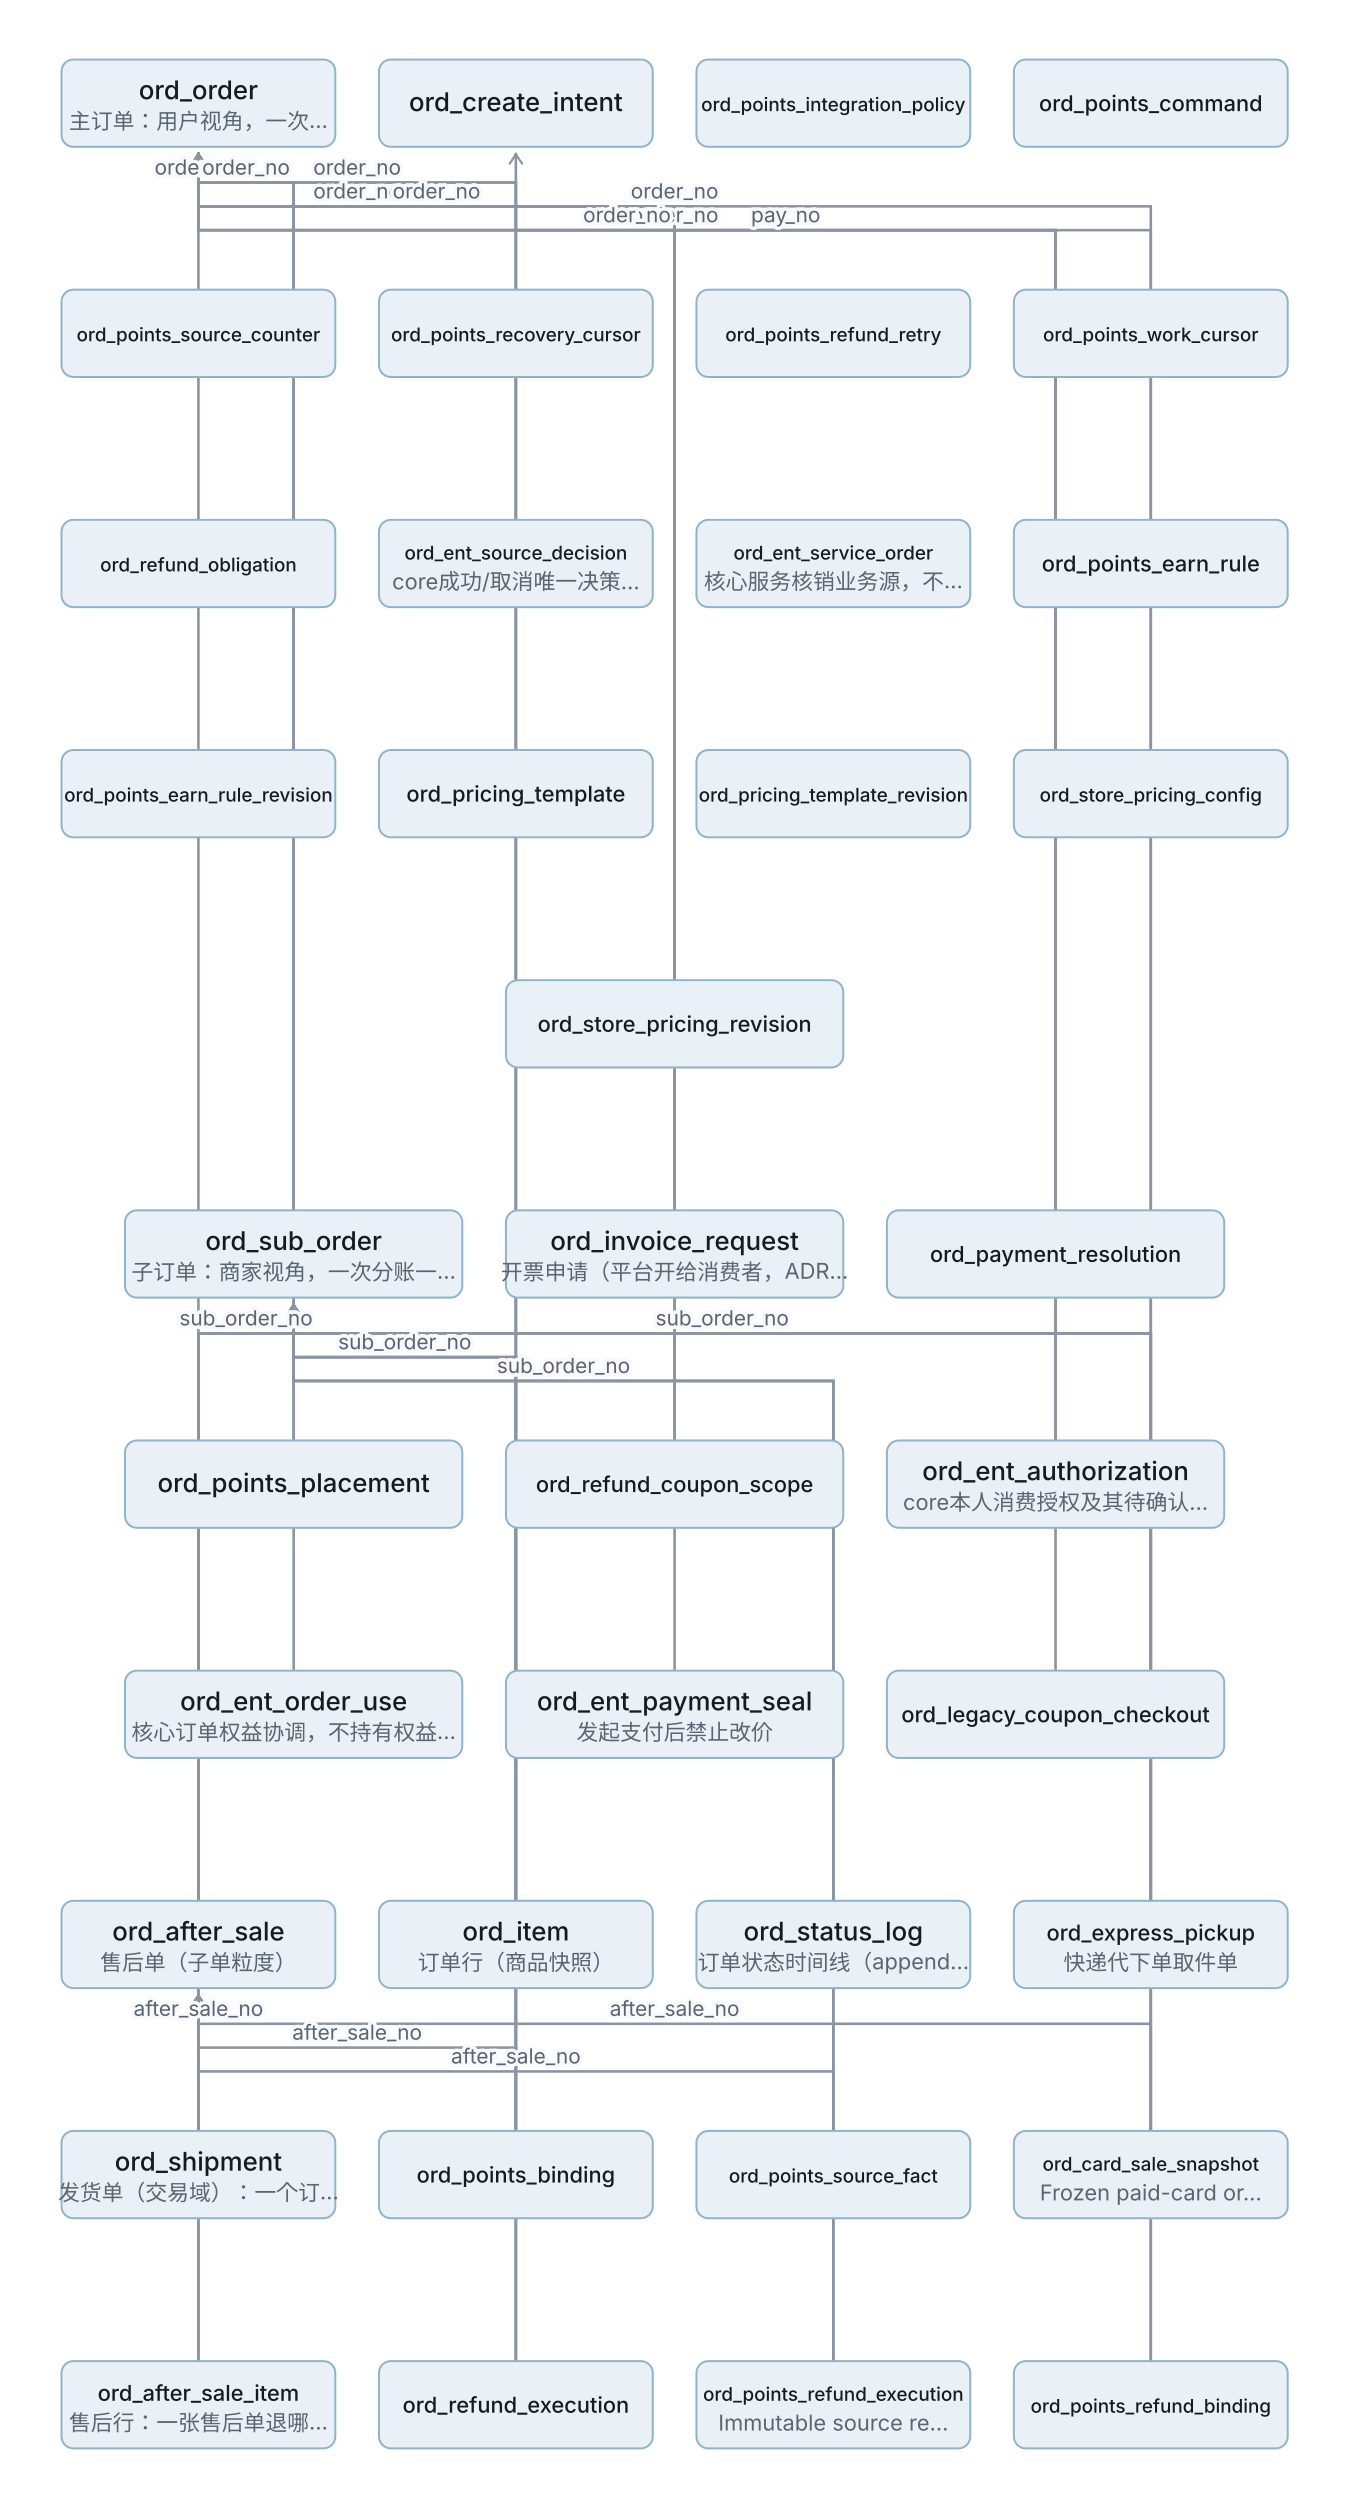
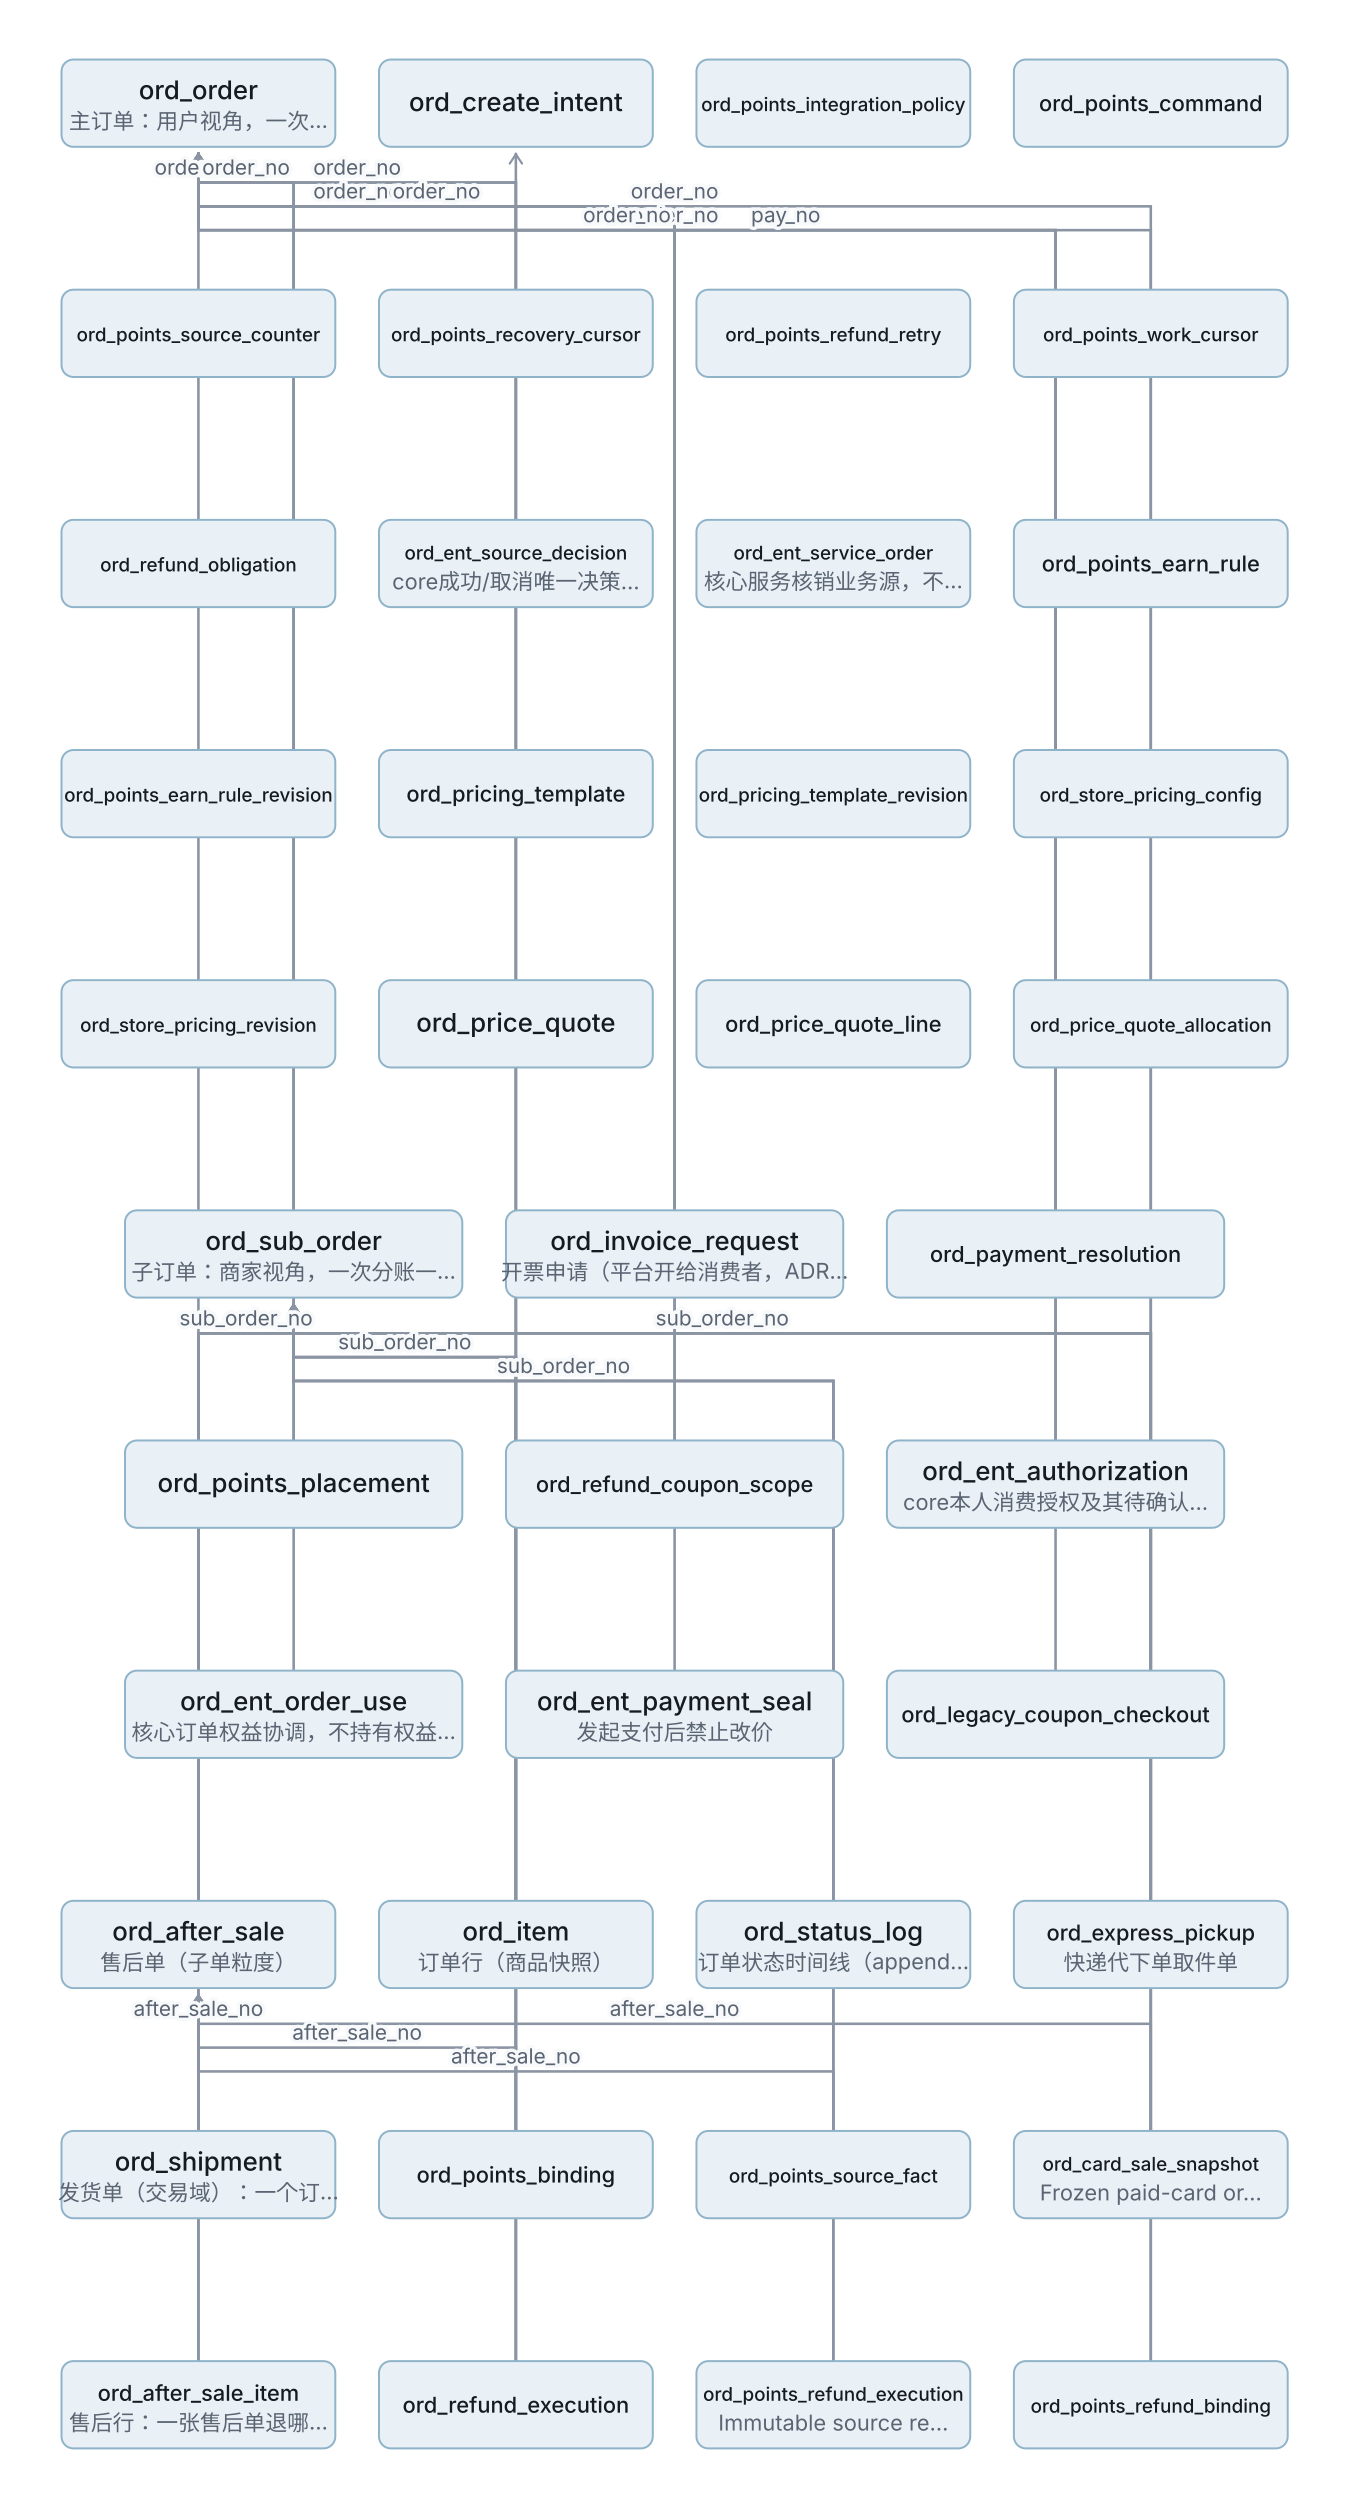
<svg xmlns="http://www.w3.org/2000/svg" width="680" height="1260" viewBox="0 0 680 1260" role="img" font-family="system-ui,-apple-system,'PingFang SC',sans-serif">
  <defs>
    <marker id="a" viewBox="0 0 10 10" refX="9" refY="5" markerWidth="6" markerHeight="6" orient="auto-start-reverse">
      <path d="M2 1L8 5L2 9" fill="none" stroke="#8A94A2" stroke-width="1.4" stroke-linecap="round" />
    </marker>
    <style>.n{font-weight:500;fill:#161A21}.s{font-size:11px;fill:#5A6472}
.l{font-size:10.5px;fill:#5A6472;paint-order:stroke;stroke:#F7F9FB;stroke-width:3.5;stroke-linejoin:round}.b{font-size:11px;fill:#5A6472;letter-spacing:.1em}
.ar{stroke:#8A94A2;stroke-width:1.3;fill:none}</style>
  </defs>
  <path class="ar" d="M100 958 L100 672 L148 672 L148 657" marker-end="url(#a)" />
  <path class="ar" d="M100 958 L100 92 L100 92 L100 77" marker-end="url(#a)" />
  <path class="ar" d="M260 958 L260 684 L148 684 L148 657" marker-end="url(#a)" />
  <path class="ar" d="M260 958 L260 104 L100 104 L100 77" marker-end="url(#a)" />
  <path class="ar" d="M420 958 L420 696 L148 696 L148 657" marker-end="url(#a)" />
  <path class="ar" d="M148 610 L148 92 L100 92 L100 77" marker-end="url(#a)" />
  <path class="ar" d="M340 610 L340 104 L100 104 L100 77" marker-end="url(#a)" />
  <path class="ar" d="M580 958 L580 672 L148 672 L148 657" marker-end="url(#a)" />
  <path class="ar" d="M580 958 L580 116 L100 116 L100 77" marker-end="url(#a)" />
  <path class="ar" d="M100 1074 L100 672 L148 672 L148 657" marker-end="url(#a)" />
  <path class="ar" d="M100 1190 L100 1020 L100 1020 L100 1005" marker-end="url(#a)" />
  <path class="ar" d="M100 1190 L100 672 L148 672 L148 657" marker-end="url(#a)" />
  <path class="ar" d="M532 610 L532 116 L260 116 L260 77" marker-end="url(#a)" />
  <path class="ar" d="M260 1190 L260 1032 L100 1032 L100 1005" marker-end="url(#a)" />
  <path class="ar" d="M260 1190 L260 684 L148 684 L148 657" marker-end="url(#a)" />
  <path class="ar" d="M260 1190 L260 92 L100 92 L100 77" marker-end="url(#a)" />
  <path class="ar" d="M420 1190 L420 1044 L100 1044 L100 1005" marker-end="url(#a)" />
  <path class="ar" d="M420 1190 L420 696 L148 696 L148 657" marker-end="url(#a)" />
  <path class="ar" d="M260 1074 L260 92 L100 92 L100 77" marker-end="url(#a)" />
  <path class="ar" d="M260 1074 L260 684 L148 684 L148 657" marker-end="url(#a)" />
  <path class="ar" d="M420 1074 L420 696 L148 696 L148 657" marker-end="url(#a)" />
  <path class="ar" d="M148 726 L148 92 L100 92 L100 77" marker-end="url(#a)" />
  <path class="ar" d="M580 1190 L580 1020 L100 1020 L100 1005" marker-end="url(#a)" />
  <path class="ar" d="M580 1190 L580 672 L148 672 L148 657" marker-end="url(#a)" />
  <path class="ar" d="M340 726 L340 104 L100 104 L100 77" marker-end="url(#a)" />
  <path class="ar" d="M532 726 L532 116 L100 116 L100 77" marker-end="url(#a)" />
  <path class="ar" d="M580 1074 L580 104 L100 104 L100 77" marker-end="url(#a)" />
  <path class="ar" d="M580 1074 L580 672 L148 672 L148 657" marker-end="url(#a)" />
  <path class="ar" d="M148 842 L148 92 L100 92 L100 77" marker-end="url(#a)" />
  <path class="ar" d="M340 842 L340 104 L100 104 L100 77" marker-end="url(#a)" />
  <path class="ar" d="M532 842 L532 116 L100 116 L100 77" marker-end="url(#a)" />
  <rect x="31" y="30" width="138" height="44" rx="6" fill="#EAF1F6" stroke="#8FB3C9" />
  <text class="n" x="100" y="50" text-anchor="middle" font-size="13">ord_order</text>
  <text class="s" x="100" y="65" text-anchor="middle">主订单：用户视角，一次…</text>
  <rect x="191" y="30" width="138" height="44" rx="6" fill="#EAF1F6" stroke="#8FB3C9" />
  <text class="n" x="260" y="56" text-anchor="middle" font-size="13">ord_create_intent</text>
  <rect x="351" y="30" width="138" height="44" rx="6" fill="#EAF1F6" stroke="#8FB3C9" />
  <text class="n" x="420" y="56" text-anchor="middle" font-size="9.5">ord_points_integration_policy</text>
  <rect x="511" y="30" width="138" height="44" rx="6" fill="#EAF1F6" stroke="#8FB3C9" />
  <text class="n" x="580" y="56" text-anchor="middle" font-size="11">ord_points_command</text>
  <rect x="31" y="146" width="138" height="44" rx="6" fill="#EAF1F6" stroke="#8FB3C9" />
  <text class="n" x="100" y="172" text-anchor="middle" font-size="9.5">ord_points_source_counter</text>
  <rect x="191" y="146" width="138" height="44" rx="6" fill="#EAF1F6" stroke="#8FB3C9" />
  <text class="n" x="260" y="172" text-anchor="middle" font-size="9.5">ord_points_recovery_cursor</text>
  <rect x="351" y="146" width="138" height="44" rx="6" fill="#EAF1F6" stroke="#8FB3C9" />
  <text class="n" x="420" y="172" text-anchor="middle" font-size="9.5">ord_points_refund_retry</text>
  <rect x="511" y="146" width="138" height="44" rx="6" fill="#EAF1F6" stroke="#8FB3C9" />
  <text class="n" x="580" y="172" text-anchor="middle" font-size="9.5">ord_points_work_cursor</text>
  <rect x="31" y="262" width="138" height="44" rx="6" fill="#EAF1F6" stroke="#8FB3C9" />
  <text class="n" x="100" y="288" text-anchor="middle" font-size="9.5">ord_refund_obligation</text>
  <rect x="191" y="262" width="138" height="44" rx="6" fill="#EAF1F6" stroke="#8FB3C9" />
  <text class="n" x="260" y="282" text-anchor="middle" font-size="9.5">ord_ent_source_decision</text>
  <text class="s" x="260" y="297" text-anchor="middle">core成功/取消唯一决策…</text>
  <rect x="351" y="262" width="138" height="44" rx="6" fill="#EAF1F6" stroke="#8FB3C9" />
  <text class="n" x="420" y="282" text-anchor="middle" font-size="9.5">ord_ent_service_order</text>
  <text class="s" x="420" y="297" text-anchor="middle">核心服务核销业务源，不…</text>
  <rect x="511" y="262" width="138" height="44" rx="6" fill="#EAF1F6" stroke="#8FB3C9" />
  <text class="n" x="580" y="288" text-anchor="middle" font-size="11">ord_points_earn_rule</text>
  <rect x="31" y="378" width="138" height="44" rx="6" fill="#EAF1F6" stroke="#8FB3C9" />
  <text class="n" x="100" y="404" text-anchor="middle" font-size="9.5">ord_points_earn_rule_revision</text>
  <rect x="191" y="378" width="138" height="44" rx="6" fill="#EAF1F6" stroke="#8FB3C9" />
  <text class="n" x="260" y="404" text-anchor="middle" font-size="11">ord_pricing_template</text>
  <rect x="351" y="378" width="138" height="44" rx="6" fill="#EAF1F6" stroke="#8FB3C9" />
  <text class="n" x="420" y="404" text-anchor="middle" font-size="9.5">ord_pricing_template_revision</text>
  <rect x="511" y="378" width="138" height="44" rx="6" fill="#EAF1F6" stroke="#8FB3C9" />
  <text class="n" x="580" y="404" text-anchor="middle" font-size="9.5">ord_store_pricing_config</text>
-   <rect x="255" y="494" width="170" height="44" rx="6" fill="#EAF1F6" stroke="#8FB3C9" />
-   <text class="n" x="340" y="520" text-anchor="middle" font-size="11">ord_store_pricing_revision</text>
+   <rect x="31" y="494" width="138" height="44" rx="6" fill="#EAF1F6" stroke="#8FB3C9" />
+   <text class="n" x="100" y="520" text-anchor="middle" font-size="9.5">ord_store_pricing_revision</text>
+   <rect x="191" y="494" width="138" height="44" rx="6" fill="#EAF1F6" stroke="#8FB3C9" />
+   <text class="n" x="260" y="520" text-anchor="middle" font-size="13">ord_price_quote</text>
+   <rect x="351" y="494" width="138" height="44" rx="6" fill="#EAF1F6" stroke="#8FB3C9" />
+   <text class="n" x="420" y="520" text-anchor="middle" font-size="11">ord_price_quote_line</text>
+   <rect x="511" y="494" width="138" height="44" rx="6" fill="#EAF1F6" stroke="#8FB3C9" />
+   <text class="n" x="580" y="520" text-anchor="middle" font-size="9.5">ord_price_quote_allocation</text>
  <rect x="63" y="610" width="170" height="44" rx="6" fill="#EAF1F6" stroke="#8FB3C9" />
  <text class="n" x="148" y="630" text-anchor="middle" font-size="13">ord_sub_order</text>
  <text class="s" x="148" y="645" text-anchor="middle">子订单：商家视角，一次分账一…</text>
  <rect x="255" y="610" width="170" height="44" rx="6" fill="#EAF1F6" stroke="#8FB3C9" />
  <text class="n" x="340" y="630" text-anchor="middle" font-size="13">ord_invoice_request</text>
  <text class="s" x="340" y="645" text-anchor="middle">开票申请（平台开给消费者，ADR…</text>
  <rect x="447" y="610" width="170" height="44" rx="6" fill="#EAF1F6" stroke="#8FB3C9" />
  <text class="n" x="532" y="636" text-anchor="middle" font-size="11">ord_payment_resolution</text>
  <rect x="63" y="726" width="170" height="44" rx="6" fill="#EAF1F6" stroke="#8FB3C9" />
  <text class="n" x="148" y="752" text-anchor="middle" font-size="13">ord_points_placement</text>
  <rect x="255" y="726" width="170" height="44" rx="6" fill="#EAF1F6" stroke="#8FB3C9" />
  <text class="n" x="340" y="752" text-anchor="middle" font-size="11">ord_refund_coupon_scope</text>
  <rect x="447" y="726" width="170" height="44" rx="6" fill="#EAF1F6" stroke="#8FB3C9" />
  <text class="n" x="532" y="746" text-anchor="middle" font-size="13">ord_ent_authorization</text>
  <text class="s" x="532" y="761" text-anchor="middle">core本人消费授权及其待确认…</text>
  <rect x="63" y="842" width="170" height="44" rx="6" fill="#EAF1F6" stroke="#8FB3C9" />
  <text class="n" x="148" y="862" text-anchor="middle" font-size="13">ord_ent_order_use</text>
  <text class="s" x="148" y="877" text-anchor="middle">核心订单权益协调，不持有权益…</text>
  <rect x="255" y="842" width="170" height="44" rx="6" fill="#EAF1F6" stroke="#8FB3C9" />
  <text class="n" x="340" y="862" text-anchor="middle" font-size="13">ord_ent_payment_seal</text>
  <text class="s" x="340" y="877" text-anchor="middle">发起支付后禁止改价</text>
  <rect x="447" y="842" width="170" height="44" rx="6" fill="#EAF1F6" stroke="#8FB3C9" />
  <text class="n" x="532" y="868" text-anchor="middle" font-size="11">ord_legacy_coupon_checkout</text>
  <rect x="31" y="958" width="138" height="44" rx="6" fill="#EAF1F6" stroke="#8FB3C9" />
  <text class="n" x="100" y="978" text-anchor="middle" font-size="13">ord_after_sale</text>
  <text class="s" x="100" y="993" text-anchor="middle">售后单（子单粒度）</text>
  <rect x="191" y="958" width="138" height="44" rx="6" fill="#EAF1F6" stroke="#8FB3C9" />
  <text class="n" x="260" y="978" text-anchor="middle" font-size="13">ord_item</text>
  <text class="s" x="260" y="993" text-anchor="middle">订单行（商品快照）</text>
  <rect x="351" y="958" width="138" height="44" rx="6" fill="#EAF1F6" stroke="#8FB3C9" />
  <text class="n" x="420" y="978" text-anchor="middle" font-size="13">ord_status_log</text>
  <text class="s" x="420" y="993" text-anchor="middle">订单状态时间线（append…</text>
  <rect x="511" y="958" width="138" height="44" rx="6" fill="#EAF1F6" stroke="#8FB3C9" />
  <text class="n" x="580" y="978" text-anchor="middle" font-size="11">ord_express_pickup</text>
  <text class="s" x="580" y="993" text-anchor="middle">快递代下单取件单</text>
  <rect x="31" y="1074" width="138" height="44" rx="6" fill="#EAF1F6" stroke="#8FB3C9" />
  <text class="n" x="100" y="1094" text-anchor="middle" font-size="13">ord_shipment</text>
  <text class="s" x="100" y="1109" text-anchor="middle">发货单（交易域）：一个订…</text>
  <rect x="191" y="1074" width="138" height="44" rx="6" fill="#EAF1F6" stroke="#8FB3C9" />
  <text class="n" x="260" y="1100" text-anchor="middle" font-size="11">ord_points_binding</text>
  <rect x="351" y="1074" width="138" height="44" rx="6" fill="#EAF1F6" stroke="#8FB3C9" />
  <text class="n" x="420" y="1100" text-anchor="middle" font-size="9.5">ord_points_source_fact</text>
  <rect x="511" y="1074" width="138" height="44" rx="6" fill="#EAF1F6" stroke="#8FB3C9" />
  <text class="n" x="580" y="1094" text-anchor="middle" font-size="9.5">ord_card_sale_snapshot</text>
  <text class="s" x="580" y="1109" text-anchor="middle">Frozen paid-card or…</text>
  <rect x="31" y="1190" width="138" height="44" rx="6" fill="#EAF1F6" stroke="#8FB3C9" />
  <text class="n" x="100" y="1210" text-anchor="middle" font-size="11">ord_after_sale_item</text>
  <text class="s" x="100" y="1225" text-anchor="middle">售后行：一张售后单退哪…</text>
  <rect x="191" y="1190" width="138" height="44" rx="6" fill="#EAF1F6" stroke="#8FB3C9" />
  <text class="n" x="260" y="1216" text-anchor="middle" font-size="11">ord_refund_execution</text>
  <rect x="351" y="1190" width="138" height="44" rx="6" fill="#EAF1F6" stroke="#8FB3C9" />
  <text class="n" x="420" y="1210" text-anchor="middle" font-size="9.5">ord_points_refund_execution</text>
  <text class="s" x="420" y="1225" text-anchor="middle">Immutable source re…</text>
  <rect x="511" y="1190" width="138" height="44" rx="6" fill="#EAF1F6" stroke="#8FB3C9" />
  <text class="n" x="580" y="1216" text-anchor="middle" font-size="9.5">ord_points_refund_binding</text>
  <text class="l" x="124" y="668" text-anchor="middle">sub_order_no</text>
  <text class="l" x="100" y="88" text-anchor="middle">order_no</text>
  <text class="l" x="204" y="680" text-anchor="middle">sub_order_no</text>
  <text class="l" x="180" y="100" text-anchor="middle">order_no</text>
  <text class="l" x="284" y="692" text-anchor="middle">sub_order_no</text>
  <text class="l" x="124" y="88" text-anchor="middle">order_no</text>
  <text class="l" x="220" y="100" text-anchor="middle">order_no</text>
  <text class="l" x="364" y="668" text-anchor="middle">sub_order_no</text>
  <text class="l" x="340" y="112" text-anchor="middle">order_no</text>
  <text class="l" x="124" y="668" text-anchor="middle">sub_order_no</text>
  <text class="l" x="100" y="1016" text-anchor="middle">after_sale_no</text>
  <text class="l" x="124" y="668" text-anchor="middle">sub_order_no</text>
  <text class="l" x="396" y="112" text-anchor="middle">pay_no</text>
  <text class="l" x="180" y="1028" text-anchor="middle">after_sale_no</text>
  <text class="l" x="204" y="680" text-anchor="middle">sub_order_no</text>
  <text class="l" x="180" y="88" text-anchor="middle">order_no</text>
  <text class="l" x="260" y="1040" text-anchor="middle">after_sale_no</text>
  <text class="l" x="284" y="692" text-anchor="middle">sub_order_no</text>
  <text class="l" x="180" y="88" text-anchor="middle">order_no</text>
  <text class="l" x="204" y="680" text-anchor="middle">sub_order_no</text>
  <text class="l" x="284" y="692" text-anchor="middle">sub_order_no</text>
  <text class="l" x="124" y="88" text-anchor="middle">order_no</text>
  <text class="l" x="340" y="1016" text-anchor="middle">after_sale_no</text>
  <text class="l" x="364" y="668" text-anchor="middle">sub_order_no</text>
  <text class="l" x="220" y="100" text-anchor="middle">order_no</text>
  <text class="l" x="316" y="112" text-anchor="middle">order_no</text>
  <text class="l" x="340" y="100" text-anchor="middle">order_no</text>
  <text class="l" x="364" y="668" text-anchor="middle">sub_order_no</text>
  <text class="l" x="124" y="88" text-anchor="middle">order_no</text>
  <text class="l" x="220" y="100" text-anchor="middle">order_no</text>
  <text class="l" x="316" y="112" text-anchor="middle">order_no</text>
</svg>
